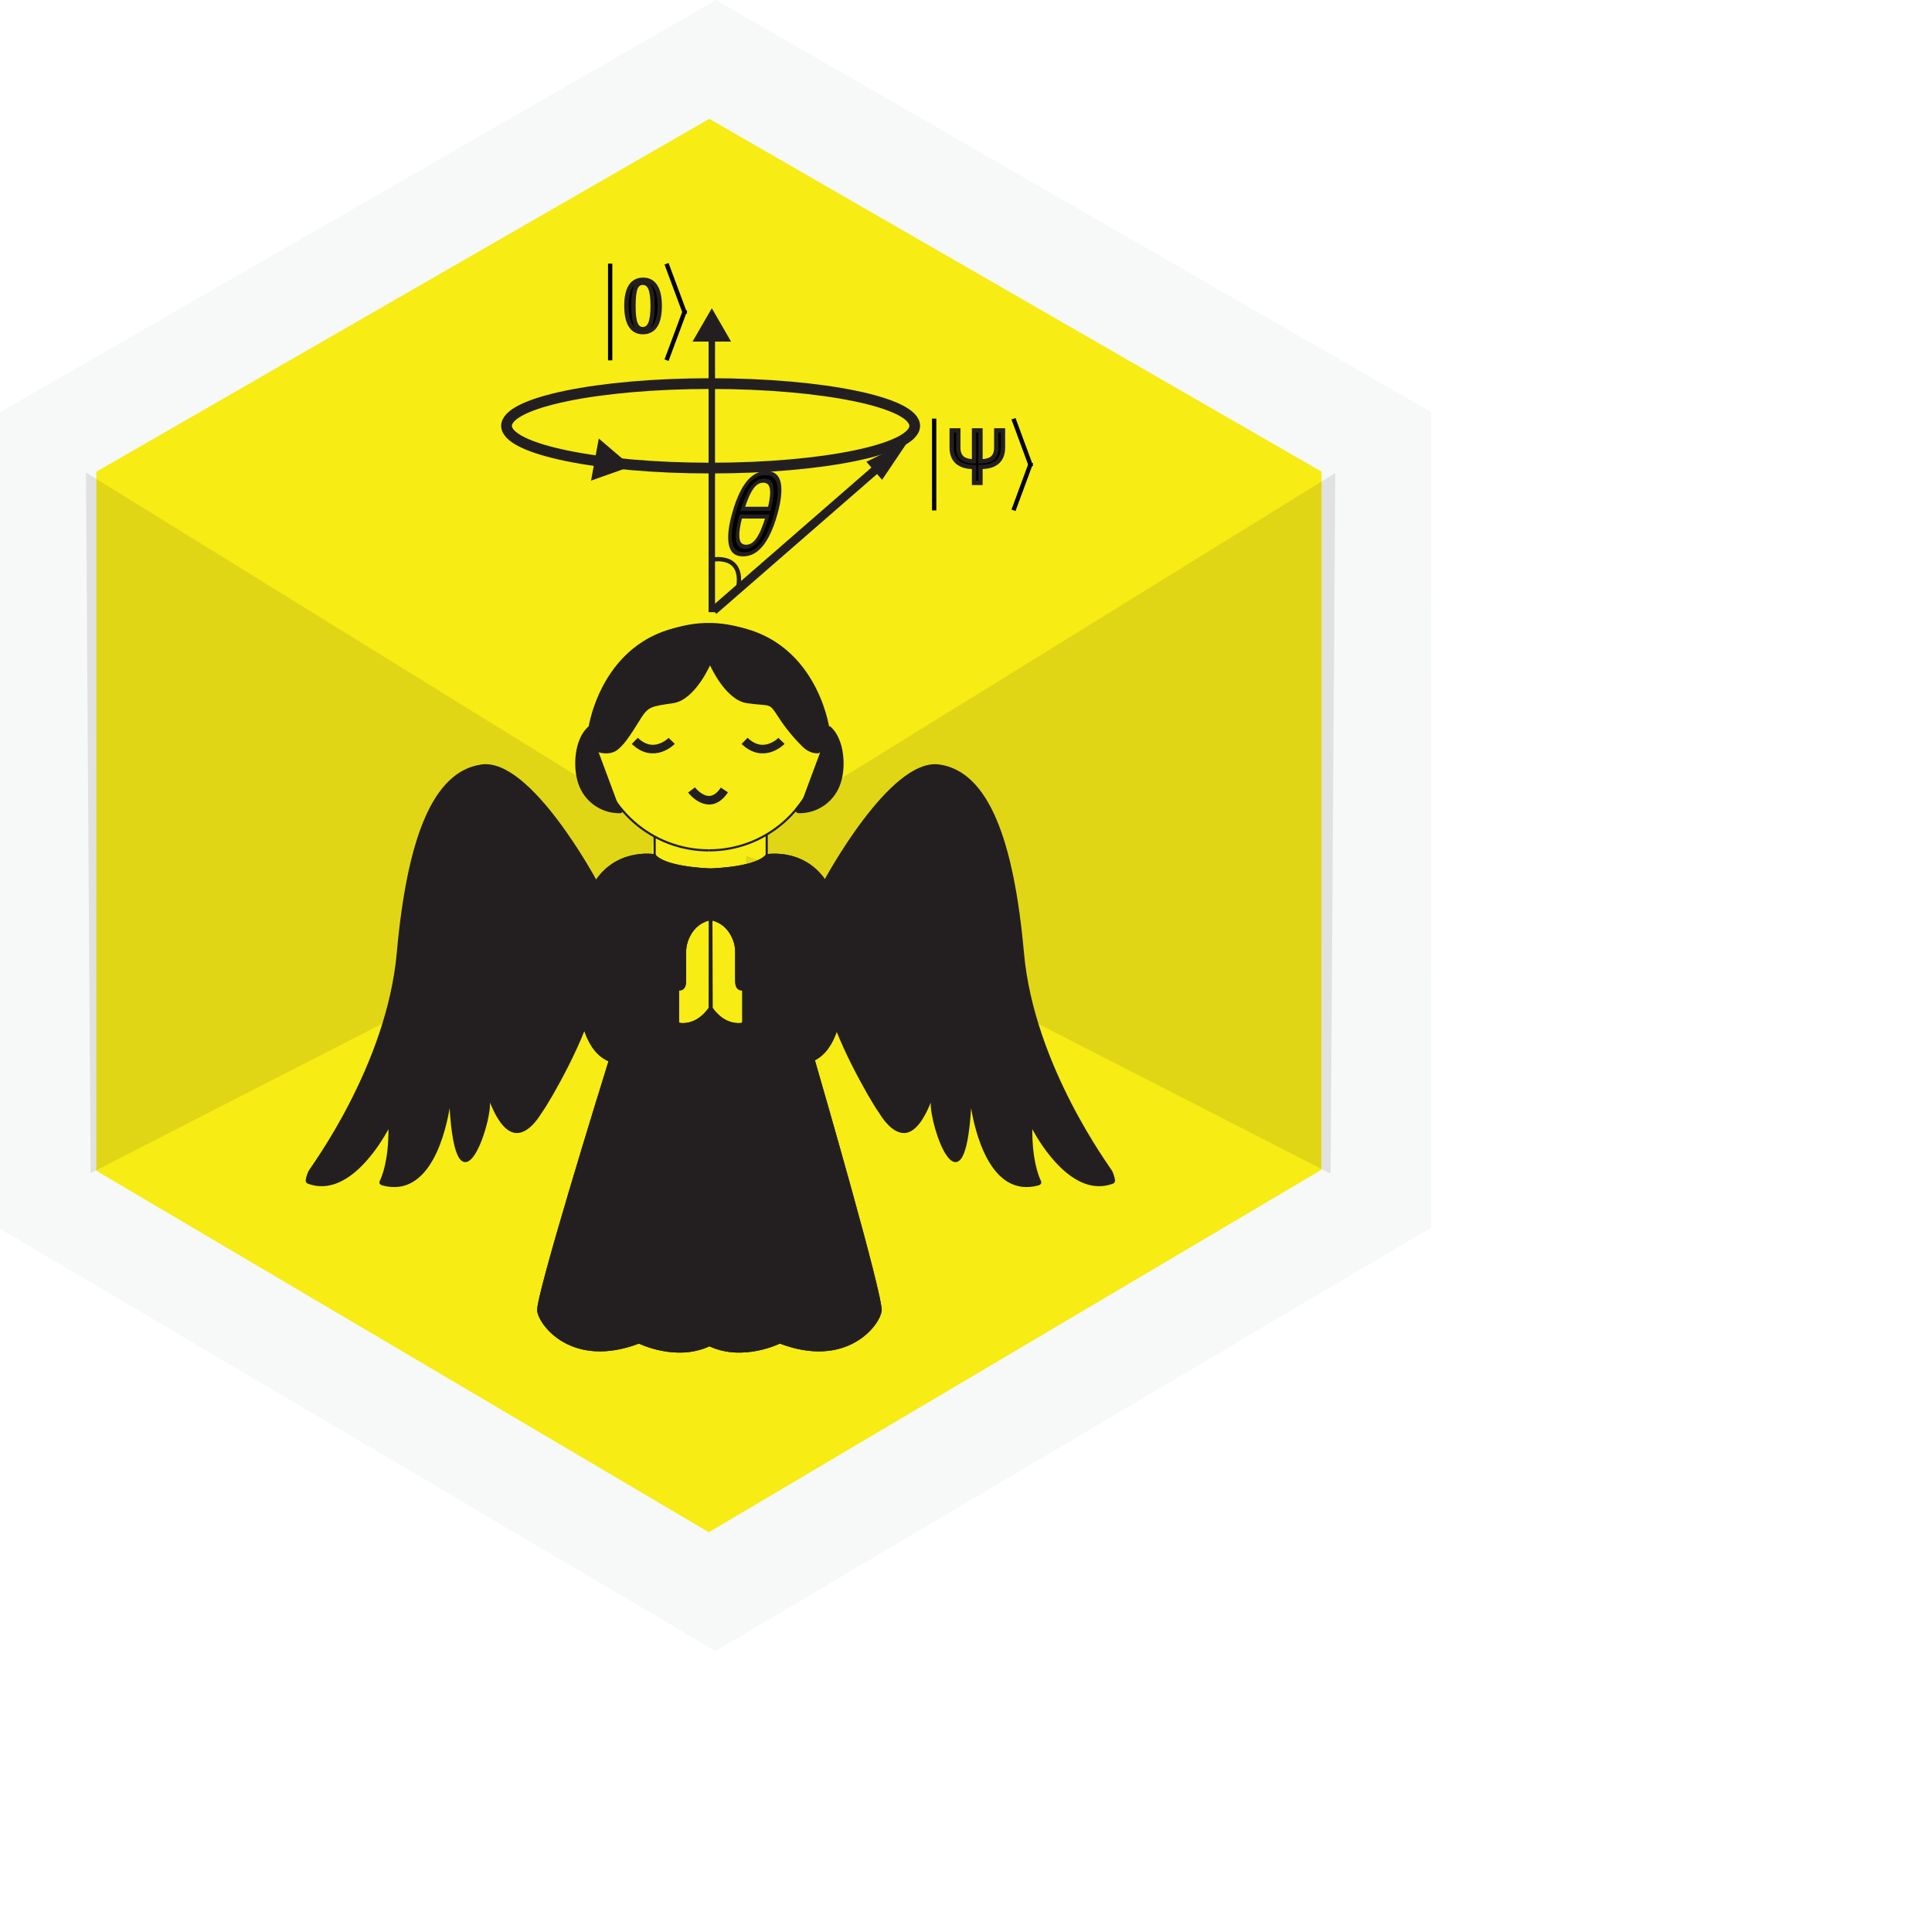
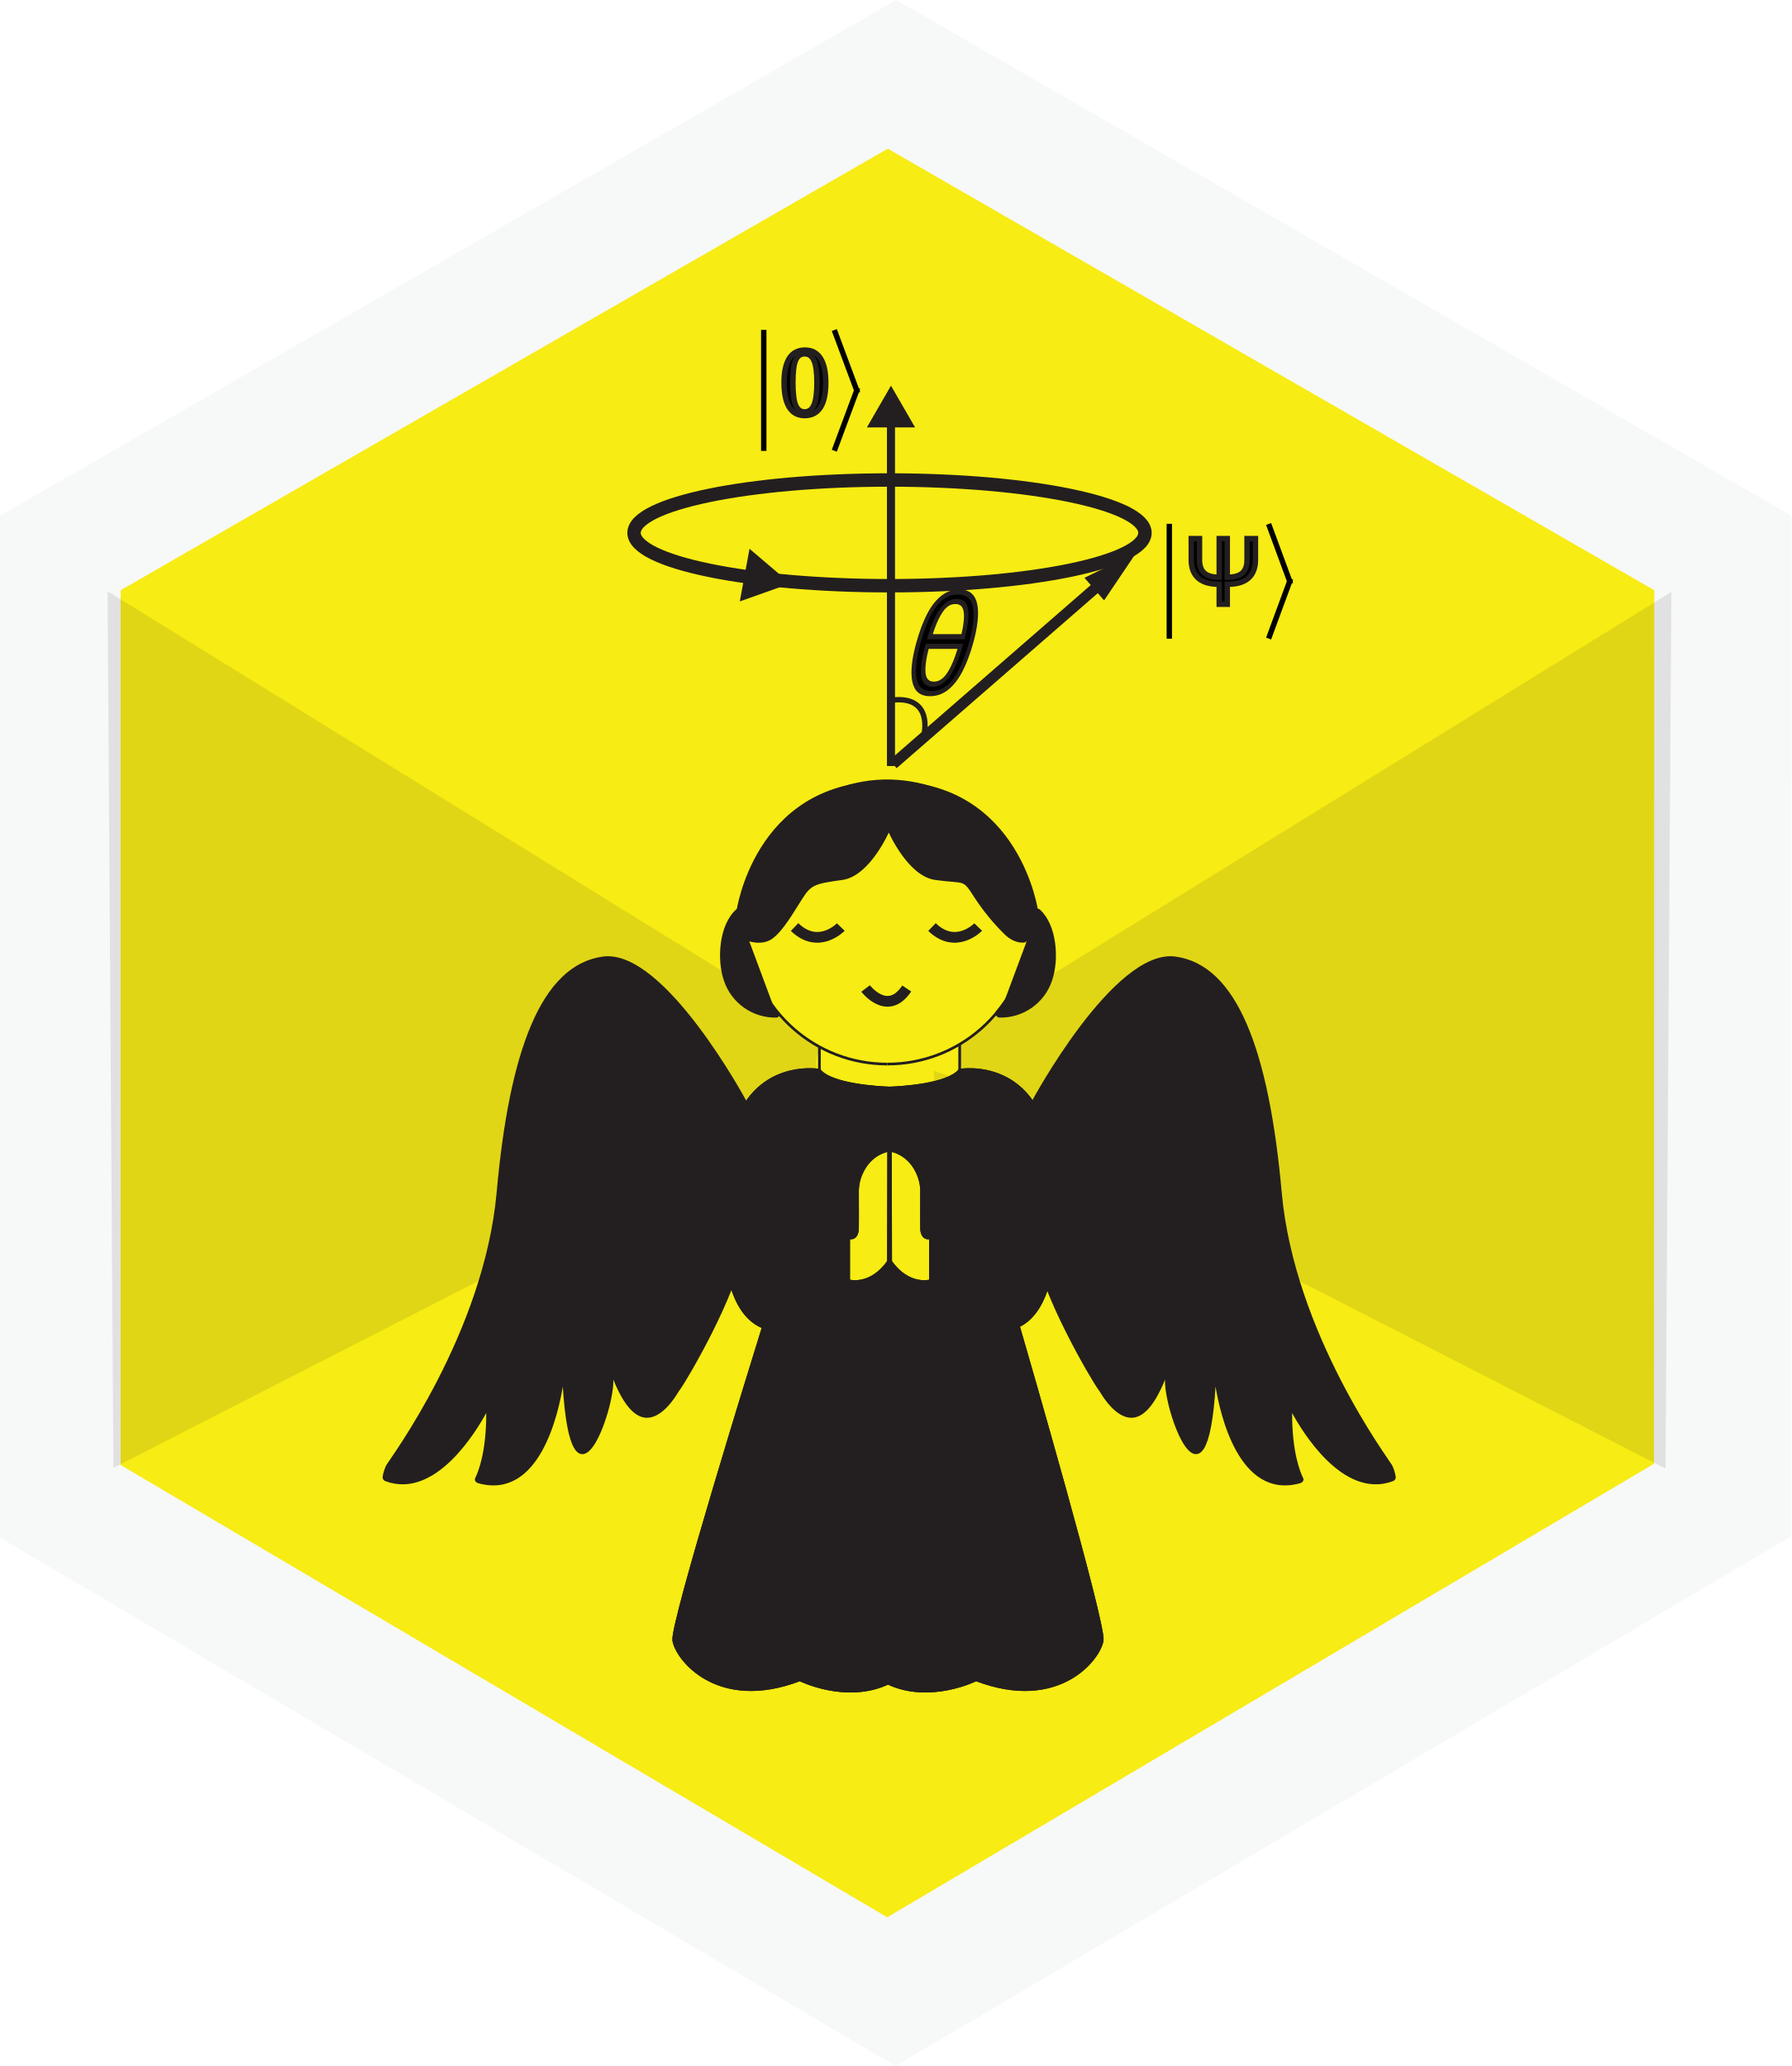
- <svg xmlns="http://www.w3.org/2000/svg" viewBox="0 0 900.501 900.915">
+ <svg xmlns="http://www.w3.org/2000/svg" viewBox="0 0 667.501 769.915">
  <defs>
    <style>
      .cls-1 {
        fill: #f7f8f8;
      }

      .cls-12, .cls-2 {
        fill: #f7ec13;
      }

      .cls-10, .cls-13, .cls-3, .cls-5, .cls-7, .cls-8, .cls-9 {
        fill: none;
      }

      .cls-4 {
        fill: #2b2626;
        opacity: 0.11;
      }

      .cls-10, .cls-11, .cls-12, .cls-14, .cls-15, .cls-16, .cls-5, .cls-7, .cls-8, .cls-9 {
        stroke: #231f20;
      }

      .cls-10, .cls-11, .cls-12, .cls-13, .cls-14, .cls-15, .cls-16, .cls-5, .cls-7, .cls-8, .cls-9 {
        stroke-miterlimit: 10;
      }

      .cls-5 {
        stroke-width: 4px;
      }

      .cls-11, .cls-6 {
        fill: #231f20;
      }

      .cls-7 {
        stroke-width: 3px;
      }

      .cls-13, .cls-14, .cls-15, .cls-16, .cls-9 {
        stroke-width: 2px;
      }

      .cls-10 {
        stroke-width: 5px;
      }

      .cls-13 {
        stroke: #000;
        stroke-linecap: square;
      }

      .cls-14 {
        font-size: 36.199px;
        font-family: TimesNewRomanPSMT, Times New Roman;
      }

      .cls-15 {
        font-size: 50.697px;
      }

      .cls-15, .cls-16 {
        font-family: SymbolMT, Symbol;
      }

      .cls-16 {
        font-size: 34.284px;
      }
    </style>
  </defs>
  <g id="Layer_14" data-name="Layer 14">
    <polygon class="cls-1" points="333.909 0 0.019 192.208 0 573.009 333.676 769.915 667.389 572.487 667.501 192.208 333.909 0" />
  </g>
  <g id="Layer_12" data-name="Layer 12">
    <polygon class="cls-2" points="330.774 55.42 44.952 219.957 44.937 545.936 330.575 714.495 616.245 545.489 616.341 219.957 330.774 55.42" />
  </g>
  <g id="Layer_13" data-name="Layer 13">
    <path class="cls-3" d="M620.586,547.444" transform="translate(-0.03263 -0.1671)" />
    <path class="cls-4" d="M305.11,404.745c.681-3.004-1.822-7.556-.798-10.451.46-1.3.933-2.607,1.269-3.946.297-1.182.3-.04.094-1.628a5.786,5.786,0,0,1,.77-3.634L40.118,220.508l2.17,326.681L302.543,413.887C307.136,413.535,304.3,408.319,305.11,404.745Z" transform="translate(-0.03263 -0.1671)" />
    <path class="cls-4" d="M346.95,391.199a12.469,12.469,0,0,1,.547,2.372,49.865,49.865,0,0,1,.075,14.036l273.014,139.836,2.17-326.681Z" transform="translate(-0.03263 -0.1671)" />
  </g>
  <g id="Layer_22" data-name="Layer 22">
    <polyline class="cls-2" points="357.24 389.803 347.697 393.936 346.644 398.66 354.272 401.149 357.559 399.681" />
    <polygon class="cls-2" points="354.639 373.351 355.692 384.266 344.585 384.649 344.011 374.021 354.639 373.351" />
  </g>
  <g id="Layer_9" data-name="Layer 9">
    <g>
      <line class="cls-5" x1="332.761" y1="284.753" x2="410.581" y2="217.038" />
      <polygon class="cls-6" points="411.373 223.744 423.413 205.872 404.05 215.327 411.373 223.744" />
    </g>
    <g>
      <line class="cls-7" x1="331.965" y1="285.463" x2="331.965" y2="156.646" />
      <polygon class="cls-6" points="340.941 159.272 331.965 143.728 322.99 159.272 340.941 159.272" />
    </g>
    <path class="cls-8" d="M331.187,270.823" transform="translate(-0.03263 -0.1671)" />
    <path class="cls-9" d="M331.998,261.178s15.506-3.363,12.193,13.774" transform="translate(-0.03263 -0.1671)" />
  </g>
  <g id="Layer_3" data-name="Layer 3">
    <path class="cls-8" d="M282.114,284.814" transform="translate(-0.03263 -0.1671)" />
    <path class="cls-8" d="M306.021,263.1" transform="translate(-0.03263 -0.1671)" />
    <path class="cls-8" d="M300.152,288.946" transform="translate(-0.03263 -0.1671)" />
    <path class="cls-8" d="M303.371,261.979" transform="translate(-0.03263 -0.1671)" />
    <path class="cls-8" d="M330.673,264.861" transform="translate(-0.03263 -0.1671)" />
  </g>
  <g id="Layer_7" data-name="Layer 7">
    <ellipse class="cls-10" cx="331.413" cy="198.574" rx="95.181" ry="19.7" />
    <polygon class="cls-6" points="275.642 224.119 294.434 217.443 279.258 204.504 275.642 224.119" />
  </g>
  <g id="Layer_5" data-name="Layer 5">
    <path class="cls-11" d="M276.437,465.92c-2.163,16.311-20.784,48.277-23.618,52.042a12.256,12.256,0,0,0-.739,1.102c-1.206,2.024-5.814,9.103-11.169,8.95-3.562-.102-7.696-3.496-11.896-13.902-.155-.385-.992-.353-.969.049.637,11.08-14.741,54.547-17.866,1.997-.022-.378-.776-.386-.836-.01-1.635,10.281-8.61,42.598-31.047,36.258-.652-.184-1-.73-.754-1.222,1.185-2.371,4.224-9.9,4.155-24.642-.002-.384-.699-.497-.892-.142-3.7,6.821-18.795,31.979-36.924,25.298a1.09,1.09,0,0,1-.806-1.05,15.016,15.016,0,0,1,1.315-4.236c.754-1.501,36.445-49.025,41.179-101.832s16.576-84.333,39.134-87.439,53.083,53.714,53.083,53.714" transform="translate(-0.03263 -0.1671)" />
    <path class="cls-11" d="M386.216,465.92c2.163,16.311,20.784,48.277,23.618,52.042a12.256,12.256,0,0,1,.739,1.102c1.206,2.024,5.814,9.103,11.169,8.95,3.562-.102,7.696-3.496,11.896-13.902.155-.385.992-.353.969.049-.637,11.08,14.741,54.547,17.866,1.997.022-.378.776-.386.836-.01,1.635,10.281,8.61,42.598,31.047,36.258.652-.184 1-.73.754-1.222-1.185-2.371-4.224-9.9-4.155-24.642.002-.384.699-.497.892-.142,3.7,6.821,18.795,31.979,36.924,25.298a1.09,1.09,0,0,0,.806-1.05,15.016,15.016,0,0,0-1.315-4.236c-.754-1.501-36.445-49.025-41.179-101.832s-16.576-84.333-39.134-87.439S384.868,410.854,384.868,410.854" transform="translate(-0.03263 -0.1671)" />
    <path class="cls-8" d="M421.813,511.051" transform="translate(-0.03263 -0.1671)" />
    <path class="cls-8" d="M385.878,414.095" transform="translate(-0.03263 -0.1671)" />
    <path class="cls-8" d="M356.422,398.988" transform="translate(-0.03263 -0.1671)" />
    <path class="cls-8" d="M275.88,414.095" transform="translate(-0.03263 -0.1671)" />
    <path class="cls-8" d="M239.945,511.051" transform="translate(-0.03263 -0.1671)" />
    <path class="cls-8" d="M305.335,398.988" transform="translate(-0.03263 -0.1671)" />
    <line class="cls-8" x1="305.303" y1="390.293" x2="305.303" y2="398.821" />
    <path class="cls-8" d="M330.637,396.7" transform="translate(-0.03263 -0.1671)" />
    <path class="cls-8" d="M312.288,314.482" transform="translate(-0.03263 -0.1671)" />
    <path class="cls-8" d="M278.09,344.439" transform="translate(-0.03263 -0.1671)" />
    <path class="cls-11" d="M278.978,332.819a52.849,52.849,0,0,1,104.12,17.516c.055.646-4.15,1.677-8.177-2.101a81.34,81.34,0,0,1-11.239-13.624c-4.912-7.691-3.638-5.402-15.165-7.02-10.002-1.404-17.101-17.836-17.101-17.836l-.242-.56-.242.56s-7.098,16.432-17.101,17.836-11.777,1.716-15.165,7.02-7.098,11.856-10.97,14.82-9.196.78-9.196.78l-.357-.146a53.219,53.219,0,0,1,.226-13.908Q278.622,334.47,278.978,332.819Z" transform="translate(-0.03263 -0.1671)" />
    <path class="cls-5" d="M313.294,345.641s-8.281,8.632-17.208,0" transform="translate(-0.03263 -0.1671)" />
    <path class="cls-5" d="M364.488,345.641s-8.281,8.632-17.208,0" transform="translate(-0.03263 -0.1671)" />
    <path class="cls-5" d="M322.544,368.539s8.147,10.751,15.326,0" transform="translate(-0.03263 -0.1671)" />
    <path class="cls-8" d="M404.049,551.144" transform="translate(-0.03263 -0.1671)" />
    <path class="cls-8" d="M240.805,515.887" transform="translate(-0.03263 -0.1671)" />
    <path class="cls-8" d="M266.402,535.44" transform="translate(-0.03263 -0.1671)" />
    <path class="cls-8" d="M348.749,444.657" transform="translate(-0.03263 -0.1671)" />
    <path class="cls-8" d="M273.155,494.11" transform="translate(-0.03263 -0.1671)" />
    <path class="cls-8" d="M295.706,495.711" transform="translate(-0.03263 -0.1671)" />
    <path class="cls-8" d="M316.222,477.435v1.32s-3.134,15.471-23.952,17.043a17.416,17.416,0,0,1-7.835-1.059" transform="translate(-0.03263 -0.1671)" />
    <path class="cls-8" d="M357.597,398.988" transform="translate(-0.03263 -0.1671)" />
    <line class="cls-8" x1="357.564" y1="389.279" x2="357.564" y2="398.821" />
    <path class="cls-8" d="M379.476,494.324c20.279-9.646,12.275-61.427,12.275-61.427-3.926-39.317-34.154-33.907-34.154-33.907-4.398,5.548-22.216,6.493-26.134,6.632-3.909-.138-21.728-1.083-26.125-6.632,0,0-19.495-3.487-29.209,15.495a51.546,51.546,0,0,0-4.945,18.412s-8.256,53.411,13.252,61.843c-3.589,11.536-34.255,110.358-33.379,116.704.935,6.737,16.133,26.502,46.994,14.713,0,0,17.178,8.628,32.832,1.263,15.645,7.365,32.823-1.263,32.823-1.263,30.86,11.789,46.059-7.976,46.994-14.713C411.574,605.064,382.551,504.898,379.476,494.324Zm-48.409-24.044c-6.74,9.606-14.845,7.196-14.845,7.196V461.418c3.387.78,3.303-3.424,3.303-3.424s.059-8.783,0-13.399a16.575,16.575,0,0,1,1.702-7.713c3.463-7.259,9.916-8.032,9.916-8.032Zm15.645,7.196s-8.105,2.41-14.845-7.196l-.076-41.429s6.453.773,9.916,8.032a16.513,16.513,0,0,1,1.693,7.713c-.051,4.615,0,13.399,0,13.399s-.084,4.204,3.311,3.424Z" transform="translate(-0.03263 -0.1671)" />
    <path class="cls-8" d="M346.712,477.435v1.32s3.134,15.471,23.952,17.043a17.168,17.168,0,0,0,8.812-1.475" transform="translate(-0.03263 -0.1671)" />
    <path class="cls-11" d="M379.476,494.324c20.279-9.646,12.275-61.427,12.275-61.427-3.926-39.317-34.154-33.907-34.154-33.907-4.398,5.548-22.216,6.493-26.134,6.632-3.909-.138-21.728-1.083-26.125-6.632,0,0-19.495-3.487-29.209,15.495a51.546,51.546,0,0,0-4.945,18.412s-8.256,53.411,13.252,61.843c-3.589,11.536-34.255,110.358-33.379,116.704.935,6.737,16.133,26.502,46.994,14.713,0,0,17.178,8.628,32.832,1.263,15.645,7.365,32.823-1.263,32.823-1.263,30.86,11.789,46.059-7.976,46.994-14.713C411.574,605.064,382.551,504.898,379.476,494.324Zm-48.409-24.044c-6.74,9.606-14.845,7.196-14.845,7.196V461.418c3.387.78,3.303-3.424,3.303-3.424s.059-8.783,0-13.399a16.575,16.575,0,0,1,1.702-7.713c3.463-7.259,9.916-8.032,9.916-8.032Zm15.645,7.196s-8.105,2.41-14.845-7.196l-.076-41.429s6.453.773,9.916,8.032a16.513,16.513,0,0,1,1.693,7.713c-.051,4.615,0,13.399,0,13.399s-.084,4.204,3.311,3.424Z" transform="translate(-0.03263 -0.1671)" />
    <path class="cls-6" d="M277.649,347.163a1.001,1.001,0,0,0,0-2,1.001,1.001,0,0,0,0,2Z" transform="translate(-0.03263 -0.1671)" />
    <path class="cls-6" d="M385.895,342.892a1.001,1.001,0,0,0,0-2,1.001,1.001,0,0,0,0,2Z" transform="translate(-0.03263 -0.1671)" />
    <path class="cls-12" d="M330.637,396.7a52.812,52.812,0,0,0,52.458-46.339" transform="translate(-0.03263 -0.1671)" />
    <path class="cls-12" d="M278.177,350.348a52.812,52.812,0,0,0,52.46,46.353" transform="translate(-0.03263 -0.1671)" />
    <path class="cls-6" d="M381.76,341.741a1.251,1.251,0,0,0,0-2.5,1.251,1.251,0,0,0,0,2.5Z" transform="translate(-0.03263 -0.1671)" />
    <g>
      <path class="cls-6" d="M386.616,340.022c2.097,1.519,3.067,4.068,3.774,6.508,1.753,6.055,2.525,12.614.461,18.577a25.012,25.012,0,0,1-2.989,5.832,13.83,13.83,0,0,1-2.107,2.533,15.528,15.528,0,0,1-4.077,2.467,19.899,19.899,0,0,1-9.238,2.194" transform="translate(-0.03263 -0.1671)" />
      <path class="cls-6" d="M385.732,340.906c5.301,4.812,6.038,15.723,4.407,22.229a17.872,17.872,0,0,1-17.7,13.748,1.251,1.251,0,0,0,0,2.5,20.156,20.156,0,0,0,19.617-13.943c2.627-7.698,1.793-20.538-4.556-26.301-1.189-1.079-2.962.683-1.768,1.768Z" transform="translate(-0.03263 -0.1671)" />
    </g>
    <g>
      <path class="cls-6" d="M275.139,340.022c-2.097,1.519-3.067,4.068-3.774,6.508-1.753,6.055-2.525,12.614-.461,18.577a25.012,25.012,0,0,0,2.989,5.832,13.83,13.83,0,0,0,2.107,2.533,15.528,15.528,0,0,0,4.077,2.467,19.899,19.899,0,0,0,9.238,2.194" transform="translate(-0.03263 -0.1671)" />
      <path class="cls-6" d="M274.255,339.139c-6.356,5.77-7.164,18.594-4.556,26.301A20.139,20.139,0,0,0,289.316,379.383a1.251,1.251,0,0,0,0-2.5,17.931,17.931,0,0,1-17.7-13.748c-1.733-6.407-.795-17.506,4.407-22.229,1.194-1.084-.578-2.848-1.768-1.768Z" transform="translate(-0.03263 -0.1671)" />
    </g>
    <path class="cls-6" d="M383.504,341.892c-.375,5.037-.982,9.983-1.706,14.977-1.099,7.582-5.817,14.314-10.619,20.107-1.02,1.23.74,3.008,1.768,1.768,4.576-5.52,9.124-11.827,10.973-18.876,1.495-5.701,1.65-12.132,2.085-17.975.119-1.605-2.381-1.597-2.5,0Z" transform="translate(-0.03263 -0.1671)" />
    <path class="cls-3" d="M330.637,291.241s19.655,33.073,29.657,33.073" transform="translate(-0.03263 -0.1671)" />
    <path class="cls-6" d="M332.868,291.241c47.537,1.04,53.991,48.673,53.991,48.673l-2.931,6.084" transform="translate(-0.03263 -0.1671)" />
    <path class="cls-6" d="M328.389,291.241c-47.537,1.04-53.991,48.673-53.991,48.673l2.931,6.084" transform="translate(-0.03263 -0.1671)" />
    <path class="cls-6" d="M382.146,339.37" transform="translate(-0.03263 -0.1671)" />
    <path class="cls-2" d="M347.937,394.311" transform="translate(-0.03263 -0.1671)" />
  </g>
  <g id="Layer_16" data-name="Layer 16">
    <g>
      <line class="cls-13" x1="284.565" y1="123.93" x2="284.565" y2="167.029" />
      <line class="cls-13" x1="311.197" y1="123.93" x2="319.215" y2="145.48" />
      <line class="cls-13" x1="319.215" y1="145.48" x2="311.197" y2="167.029" />
      <text class="cls-14" transform="translate(290.7394 154.5274) scale(1.01257 1)">0</text>
    </g>
  </g>
  <g id="Layer_18" data-name="Layer 18">
    <text class="cls-15" transform="matrix(0.79816, 0, -0.26605, 0.96396, 334.8766, 258.0045)">θ</text>
  </g>
  <g id="Layer_19" data-name="Layer 19">
    <g>
      <line class="cls-13" x1="435.665" y1="196.202" x2="435.665" y2="237.021" />
      <line class="cls-13" x1="473.007" y1="196.202" x2="480.53" y2="216.612" />
      <line class="cls-13" x1="480.53" y1="216.612" x2="473.007" y2="237.021" />
      <text class="cls-16" transform="translate(442.0187 225.1807)">Ψ</text>
    </g>
  </g>
</svg>
